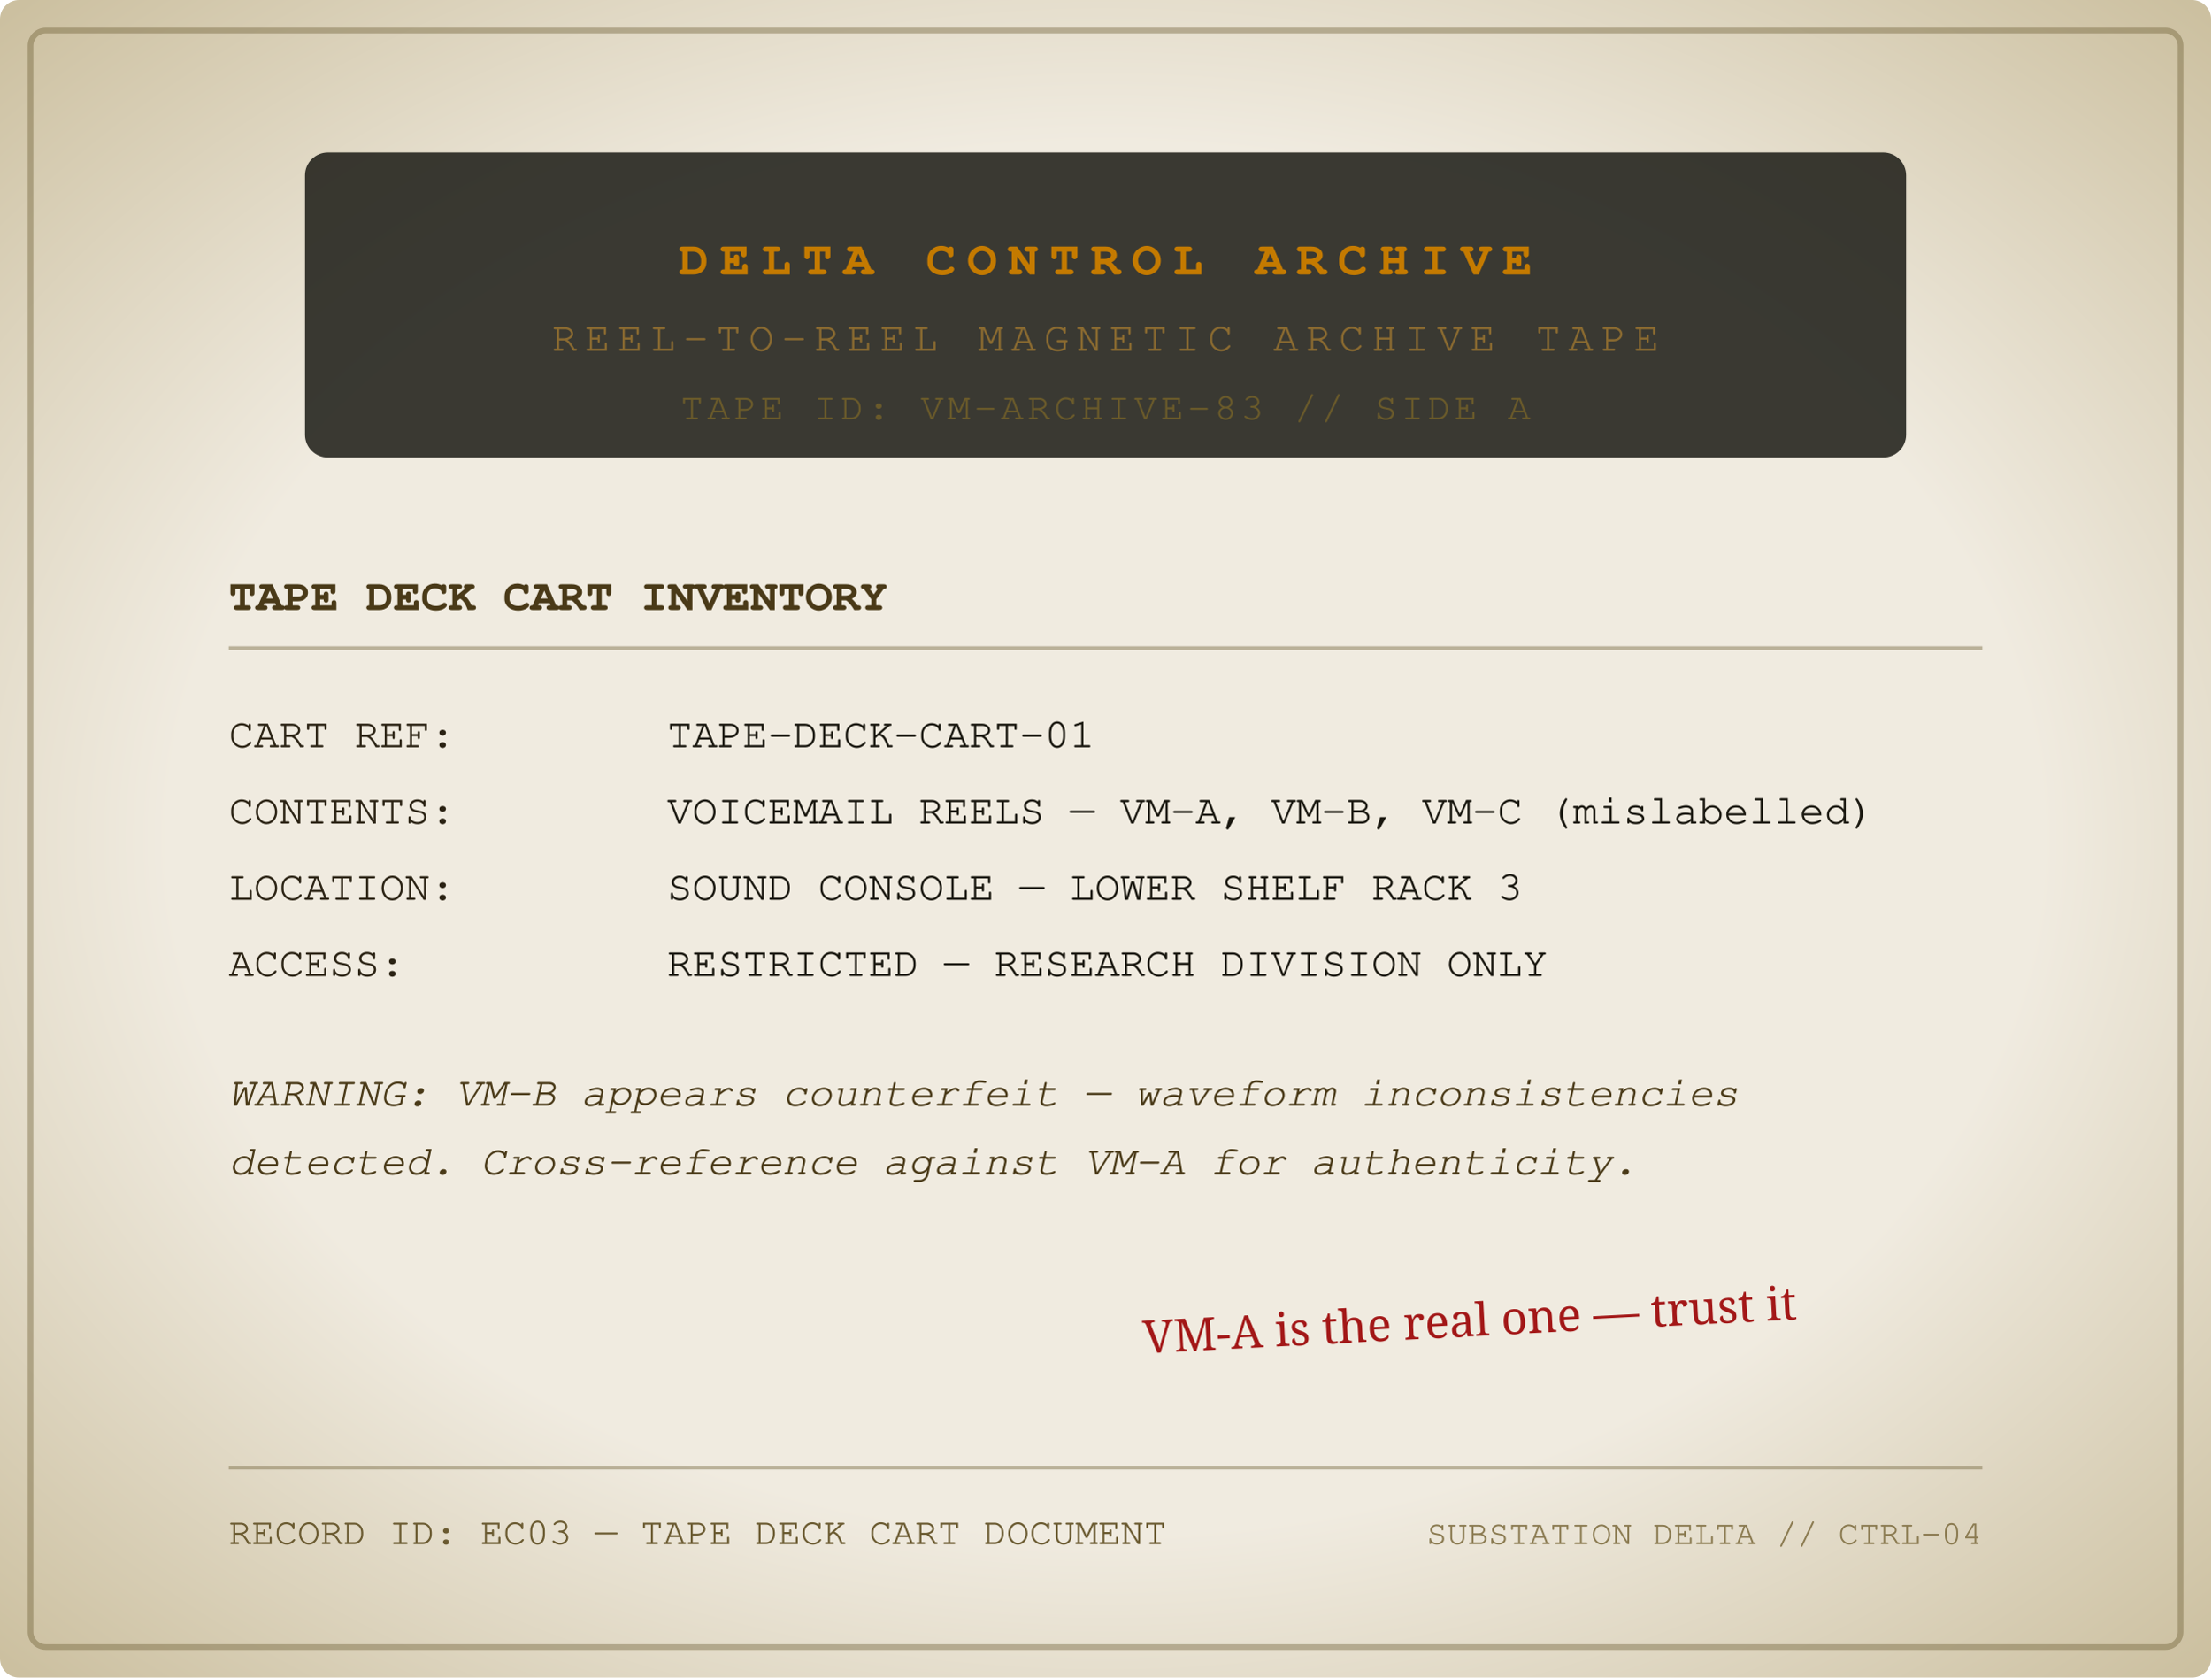
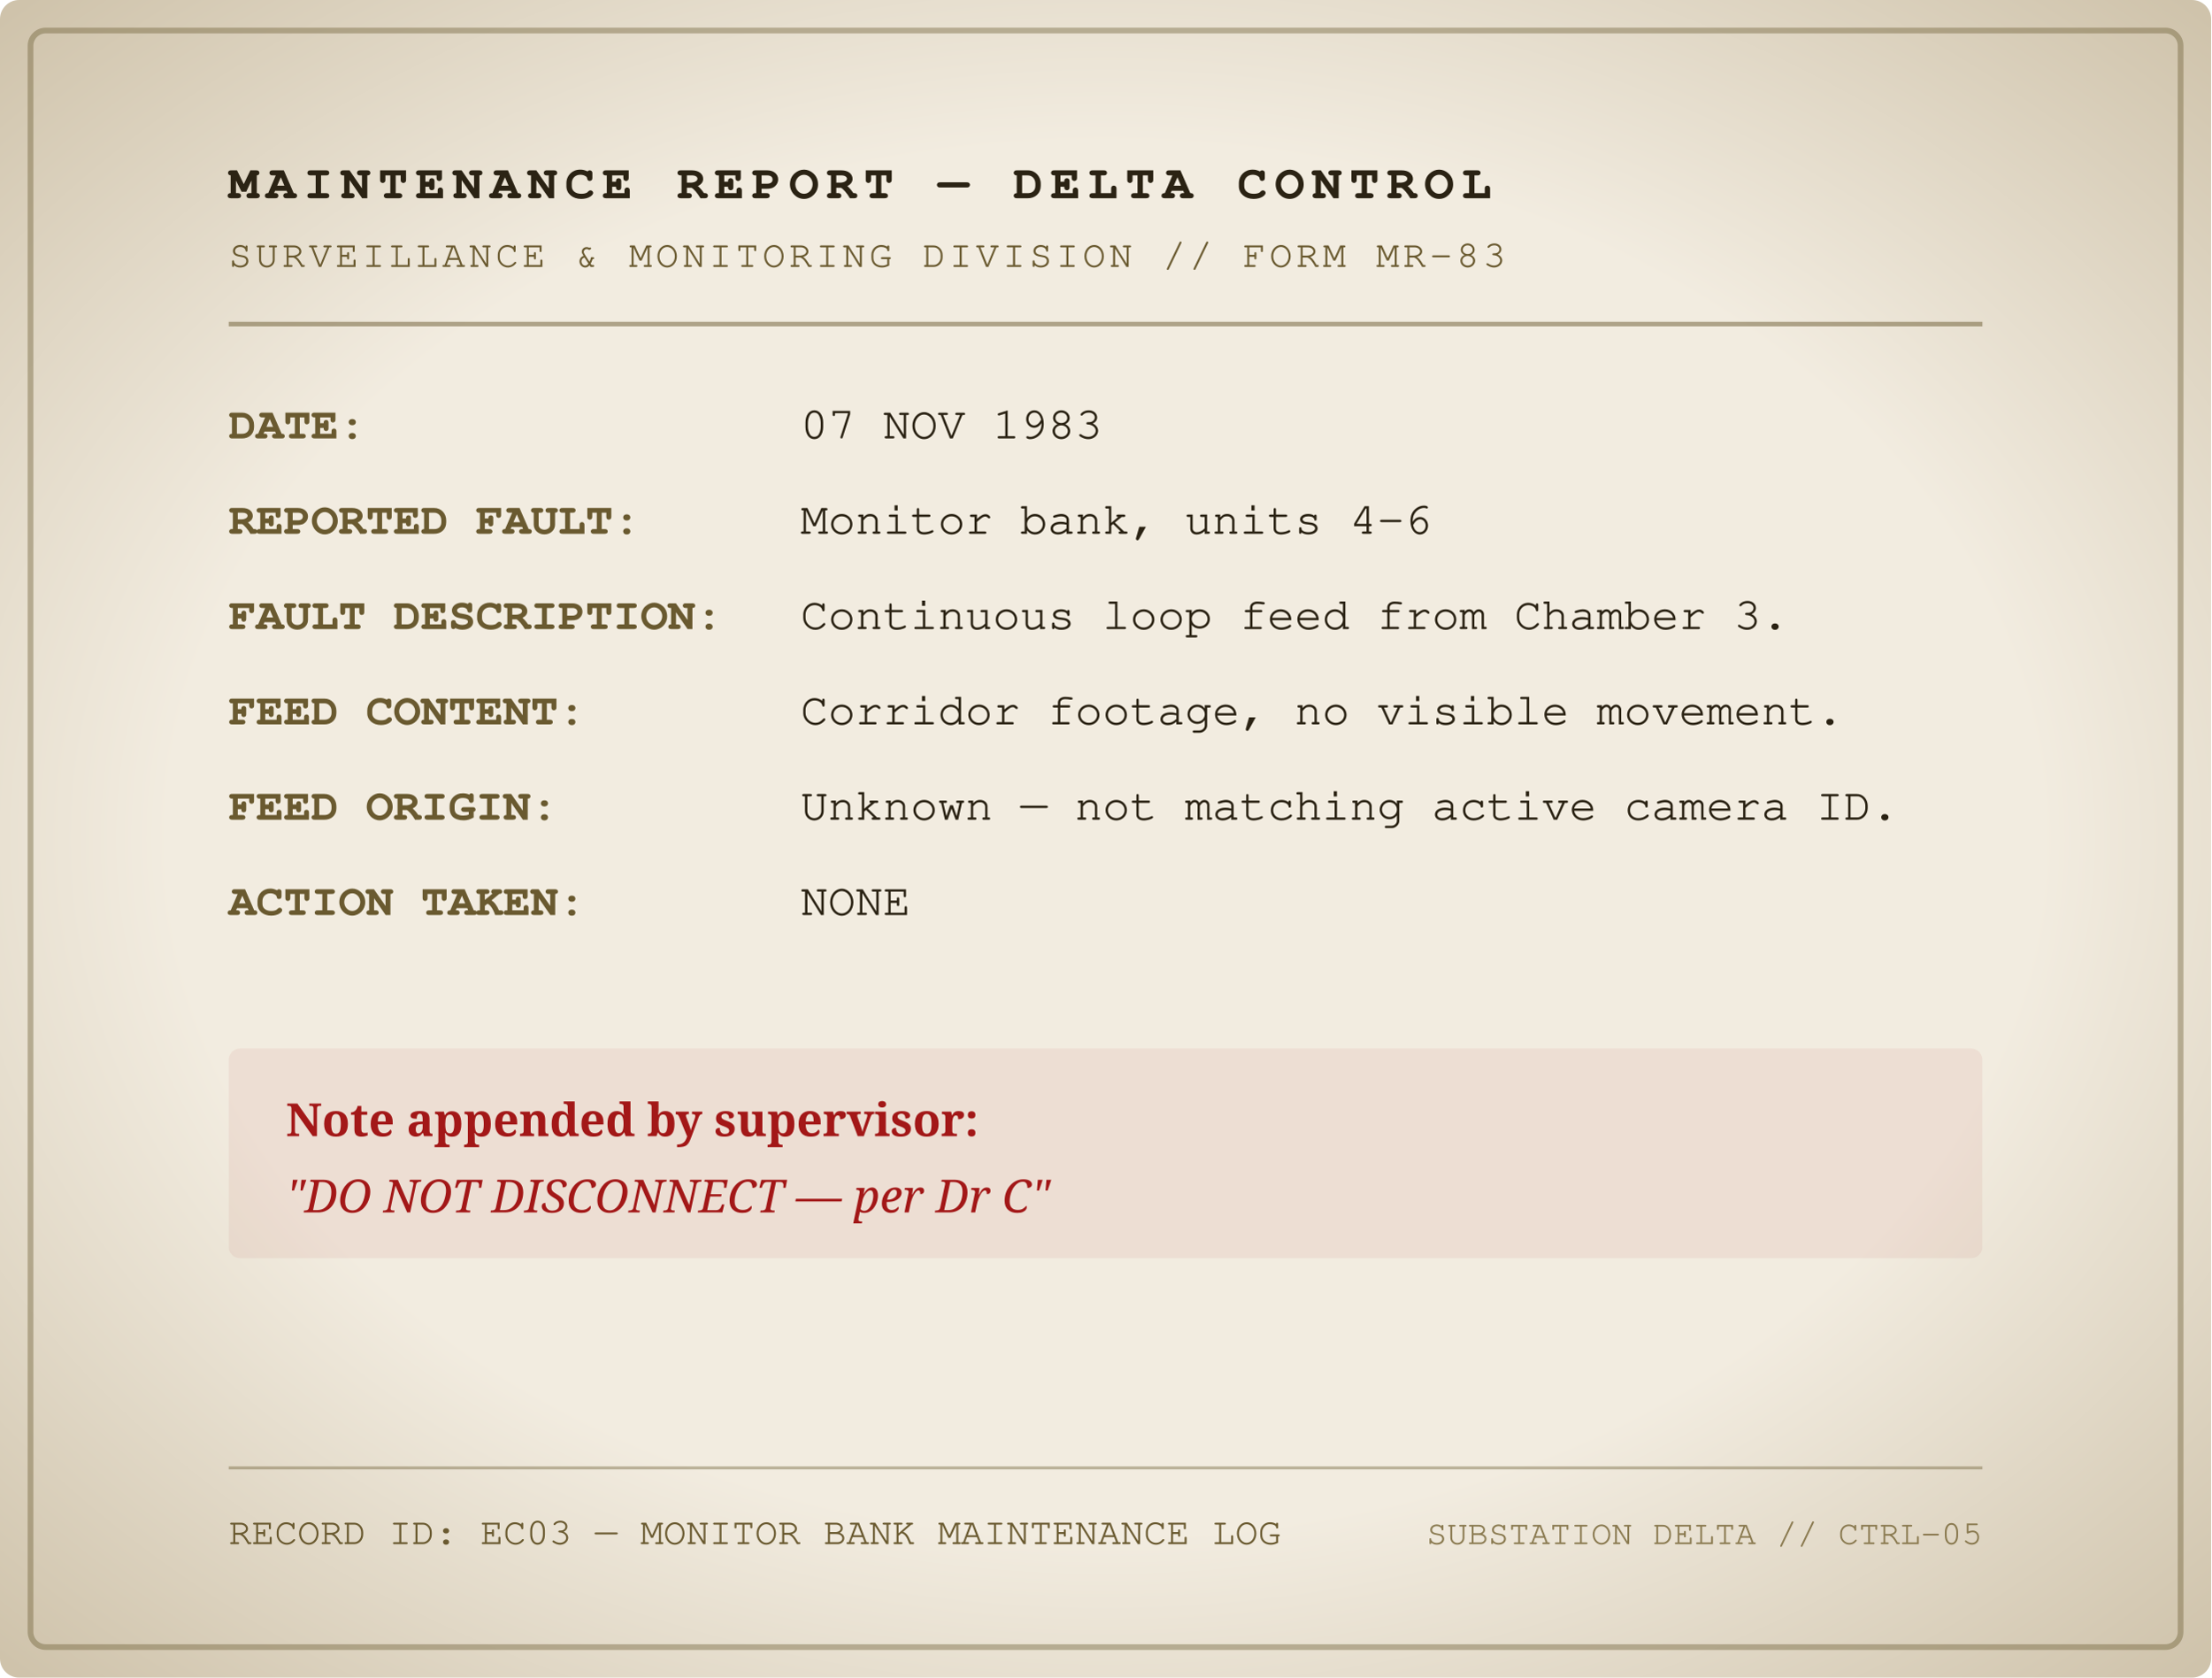
<svg xmlns="http://www.w3.org/2000/svg" viewBox="0 0 580 440" width="100%" height="100%">
  <defs>
    <radialGradient id="paperV" cx="50%" cy="50%" r="70%">
-       <stop offset="60%" stop-color="#f0ebe0" />
-       <stop offset="100%" stop-color="#ccc0a0" />
+       <stop offset="60%" stop-color="#f2ece0" />
+       <stop offset="100%" stop-color="#cfc3ab" />
    </radialGradient>
  </defs>
  <rect width="580" height="440" fill="url(#paperV)" rx="5" />
  <rect width="564" height="424" x="8" y="8" fill="none" stroke="#6a5a30" stroke-width="1.5" opacity="0.4" rx="4" />
-   <rect x="80" y="40" width="420" height="80" rx="6" fill="#1a1a14" opacity="0.85" />
-   <text x="290" y="72" font-family="Courier, monospace" font-size="13" font-weight="bold" letter-spacing="3" fill="#c47a00" text-anchor="middle">DELTA CONTROL ARCHIVE</text>
-   <text x="290" y="92" font-family="Courier, monospace" font-size="11" letter-spacing="2" fill="#8a6a30" text-anchor="middle">REEL-TO-REEL MAGNETIC ARCHIVE TAPE</text>
-   <text x="290" y="110" font-family="Courier, monospace" font-size="10" letter-spacing="1" fill="#6a5a2a" text-anchor="middle">TAPE ID: VM-ARCHIVE-83 // SIDE A</text>
-   <text x="60" y="160" font-family="Courier, monospace" font-size="12" font-weight="bold" fill="#4a3a18">TAPE DECK CART INVENTORY</text>
-   <line x1="60" y1="170" x2="520" y2="170" stroke="#6a5a30" stroke-width="1" opacity="0.4" />
-   <text x="60" y="196" font-family="Courier, monospace" font-size="11" fill="#2b2314">CART REF:</text>
-   <text x="175" y="196" font-family="Courier, monospace" font-size="11" fill="#1a1810">TAPE-DECK-CART-01</text>
-   <text x="60" y="216" font-family="Courier, monospace" font-size="11" fill="#2b2314">CONTENTS:</text>
-   <text x="175" y="216" font-family="Courier, monospace" font-size="11" fill="#1a1810">VOICEMAIL REELS — VM-A, VM-B, VM-C (mislabelled)</text>
-   <text x="60" y="236" font-family="Courier, monospace" font-size="11" fill="#2b2314">LOCATION:</text>
-   <text x="175" y="236" font-family="Courier, monospace" font-size="11" fill="#1a1810">SOUND CONSOLE — LOWER SHELF RACK 3</text>
-   <text x="60" y="256" font-family="Courier, monospace" font-size="11" fill="#2b2314">ACCESS:</text>
-   <text x="175" y="256" font-family="Courier, monospace" font-size="11" fill="#1a1810">RESTRICTED — RESEARCH DIVISION ONLY</text>
-   <text x="60" y="290" font-family="Courier, monospace" font-size="11" fill="#4a3a18" font-style="italic">WARNING: VM-B appears counterfeit — waveform inconsistencies</text>
-   <text x="60" y="308" font-family="Courier, monospace" font-size="11" fill="#4a3a18" font-style="italic">detected. Cross-reference against VM-A for authenticity.</text>
-   <text x="300" y="355" font-family="Georgia, serif" font-size="12" fill="#a31818" transform="rotate(-3, 300, 355)">VM-A is the real one — trust it</text>
+   <text x="60" y="52" font-family="Courier, monospace" font-size="13" font-weight="bold" letter-spacing="2" fill="#2b2314">MAINTENANCE REPORT — DELTA CONTROL</text>
+   <text x="60" y="70" font-family="Courier, monospace" font-size="10" letter-spacing="1" fill="#6a5a30">SURVEILLANCE &amp; MONITORING DIVISION // FORM MR-83</text>
+   <line x1="60" y1="85" x2="520" y2="85" stroke="#6a5a30" stroke-width="1.2" opacity="0.5" />
+   <text x="60" y="115" font-family="Courier, monospace" font-size="12" font-weight="bold" fill="#6a5a30">DATE:</text>
+   <text x="210" y="115" font-family="Courier, monospace" font-size="12" fill="#2b2314">07 NOV 1983</text>
+   <text x="60" y="140" font-family="Courier, monospace" font-size="12" font-weight="bold" fill="#6a5a30">REPORTED FAULT:</text>
+   <text x="210" y="140" font-family="Courier, monospace" font-size="12" fill="#2b2314">Monitor bank, units 4–6</text>
+   <text x="60" y="165" font-family="Courier, monospace" font-size="12" font-weight="bold" fill="#6a5a30">FAULT DESCRIPTION:</text>
+   <text x="210" y="165" font-family="Courier, monospace" font-size="12" fill="#2b2314">Continuous loop feed from Chamber 3.</text>
+   <text x="60" y="190" font-family="Courier, monospace" font-size="12" font-weight="bold" fill="#6a5a30">FEED CONTENT:</text>
+   <text x="210" y="190" font-family="Courier, monospace" font-size="12" fill="#2b2314">Corridor footage, no visible movement.</text>
+   <text x="60" y="215" font-family="Courier, monospace" font-size="12" font-weight="bold" fill="#6a5a30">FEED ORIGIN:</text>
+   <text x="210" y="215" font-family="Courier, monospace" font-size="12" fill="#2b2314">Unknown — not matching active camera ID.</text>
+   <text x="60" y="240" font-family="Courier, monospace" font-size="12" font-weight="bold" fill="#6a5a30">ACTION TAKEN:</text>
+   <text x="210" y="240" font-family="Courier, monospace" font-size="12" fill="#2b2314">NONE</text>
+   <rect x="60" y="275" width="460" height="55" fill="#a31818" opacity="0.07" rx="3" />
+   <text x="75" y="298" font-family="Georgia, serif" font-size="12" font-weight="bold" fill="#a31818">Note appended by supervisor:</text>
+   <text x="75" y="318" font-family="Georgia, serif" font-size="12" font-style="italic" fill="#a31818">"DO NOT DISCONNECT — per Dr C"</text>
  <line x1="60" y1="385" x2="520" y2="385" stroke="#6a5a30" stroke-width="0.8" opacity="0.4" />
-   <text x="60" y="405" font-family="Courier, monospace" font-size="10" fill="#6a5a30">RECORD ID: EC03 — TAPE DECK CART DOCUMENT</text>
-   <text x="520" y="405" font-family="Courier, monospace" font-size="9" fill="#8a7a50" text-anchor="end">SUBSTATION DELTA // CTRL-04</text>
+   <text x="60" y="405" font-family="Courier, monospace" font-size="10" fill="#6a5a30">RECORD ID: EC03 — MONITOR BANK MAINTENANCE LOG</text>
+   <text x="520" y="405" font-family="Courier, monospace" font-size="9" fill="#8a7a50" text-anchor="end">SUBSTATION DELTA // CTRL-05</text>
</svg>
